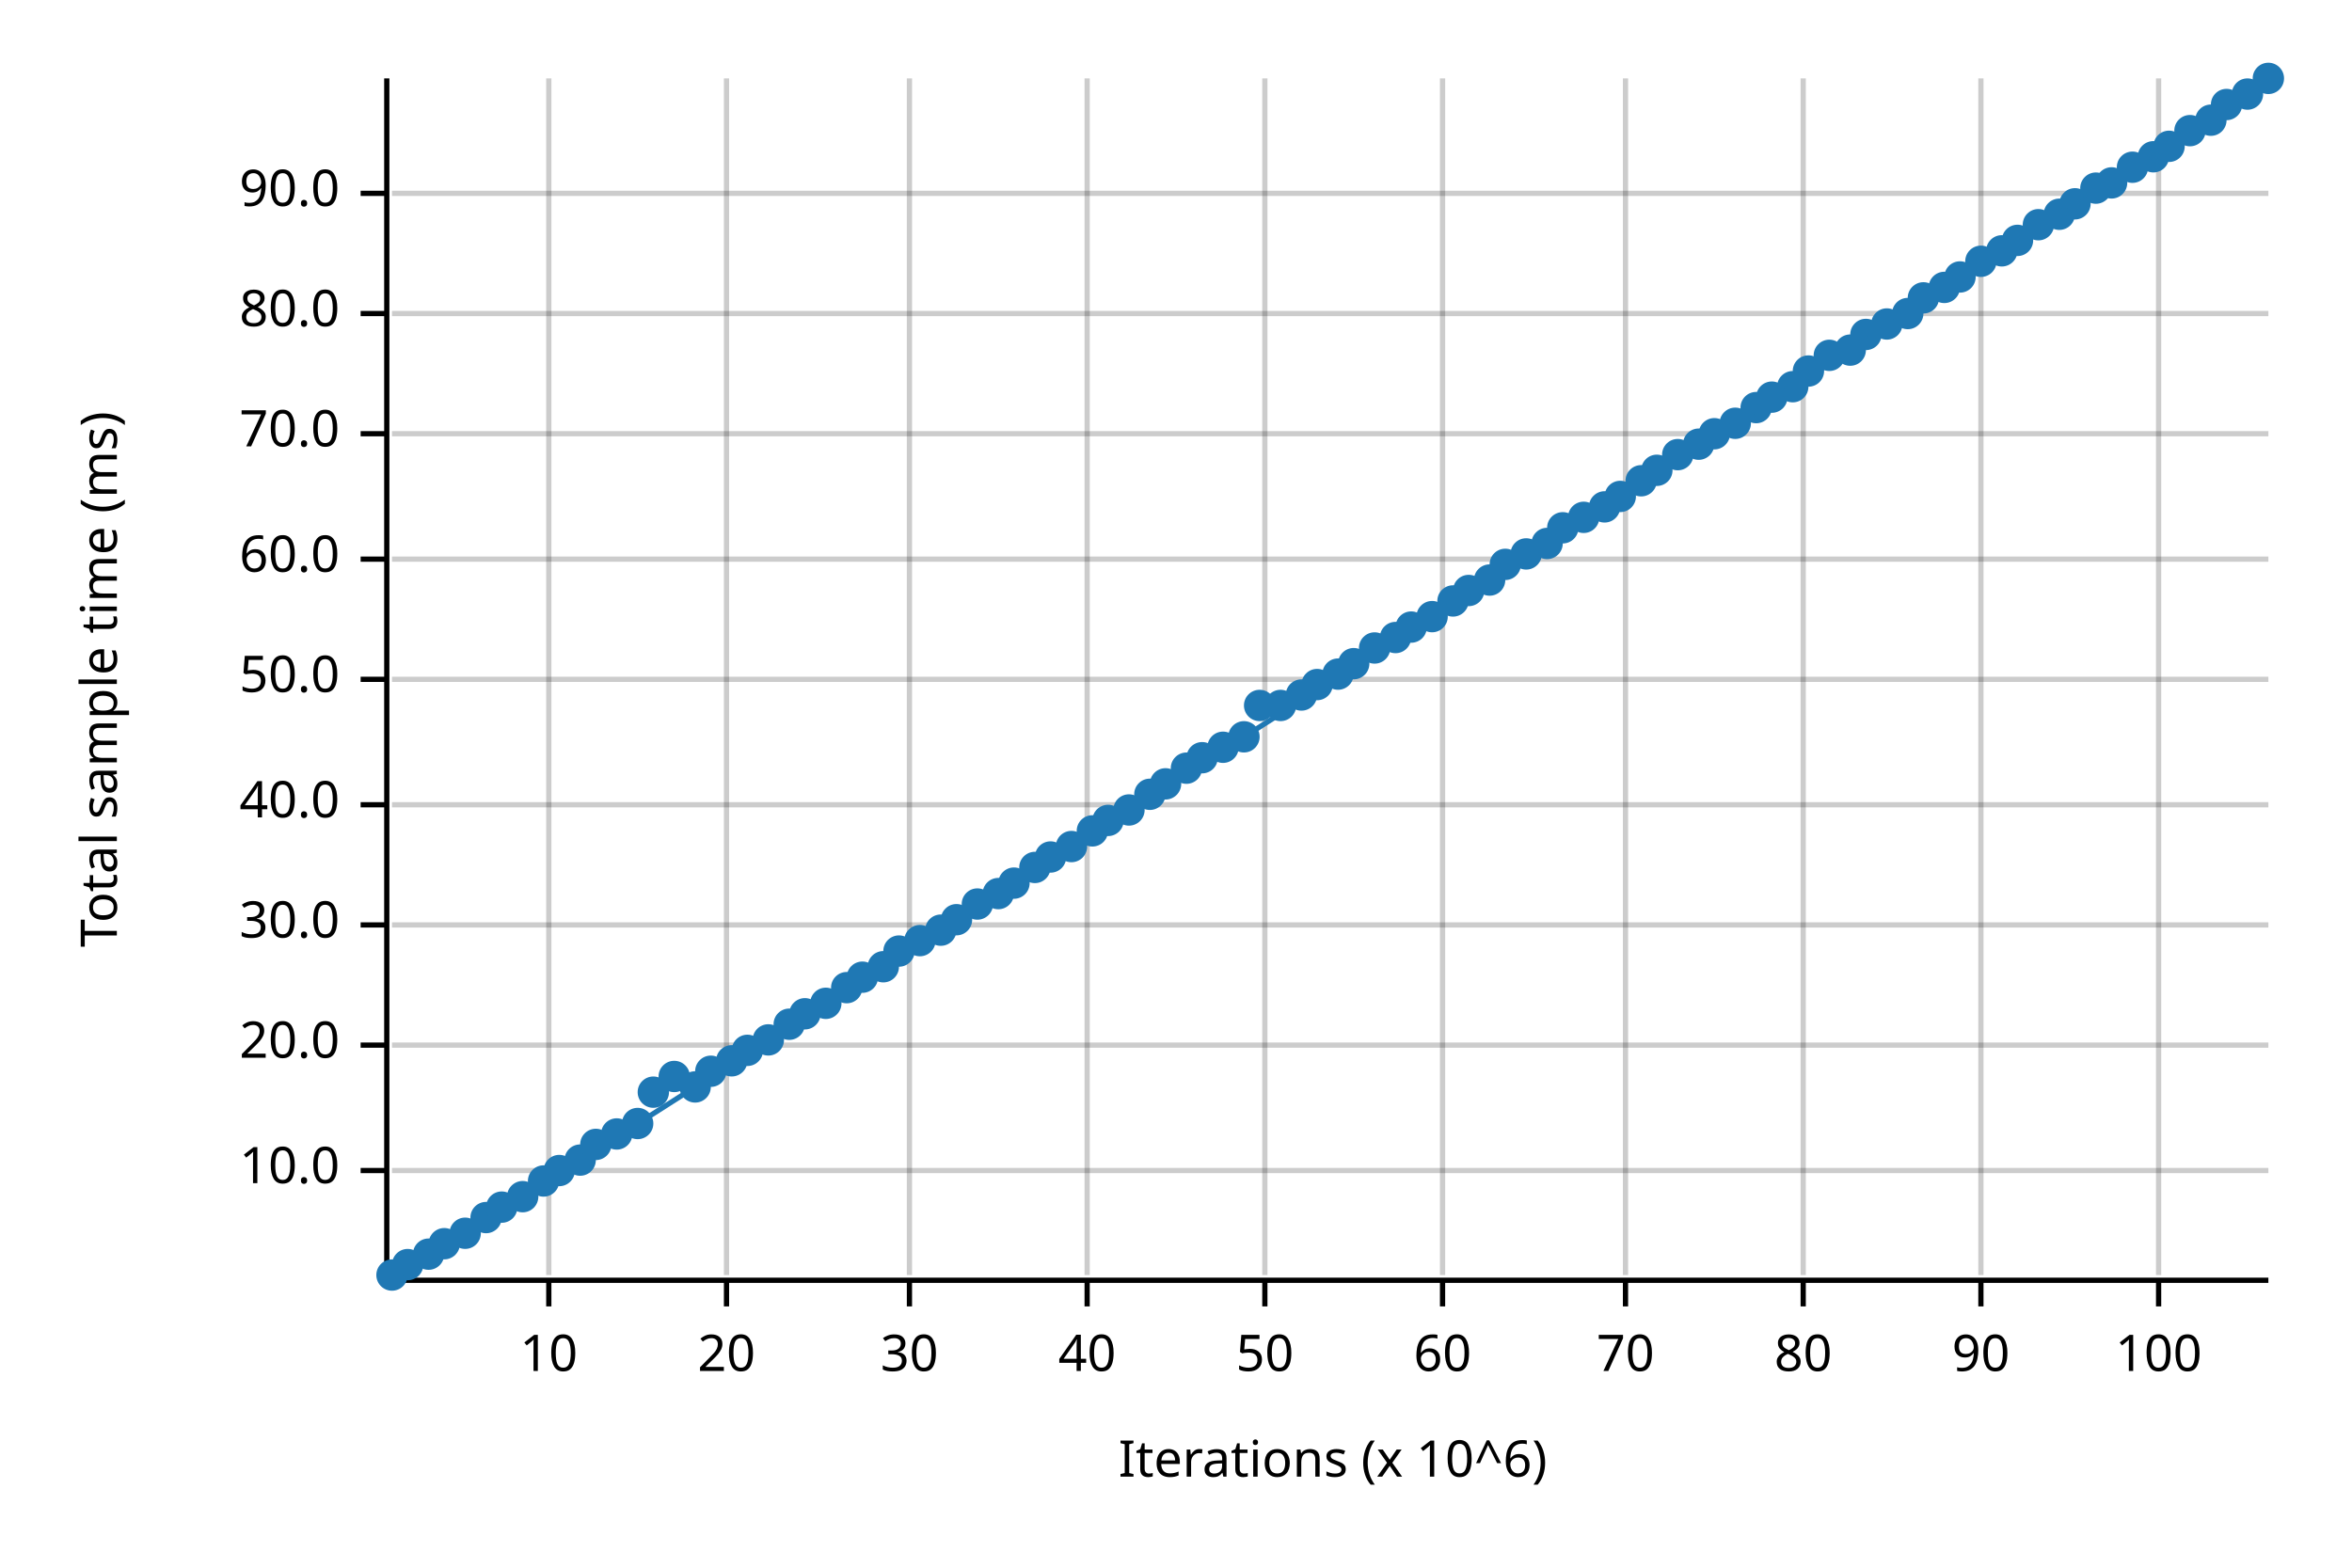
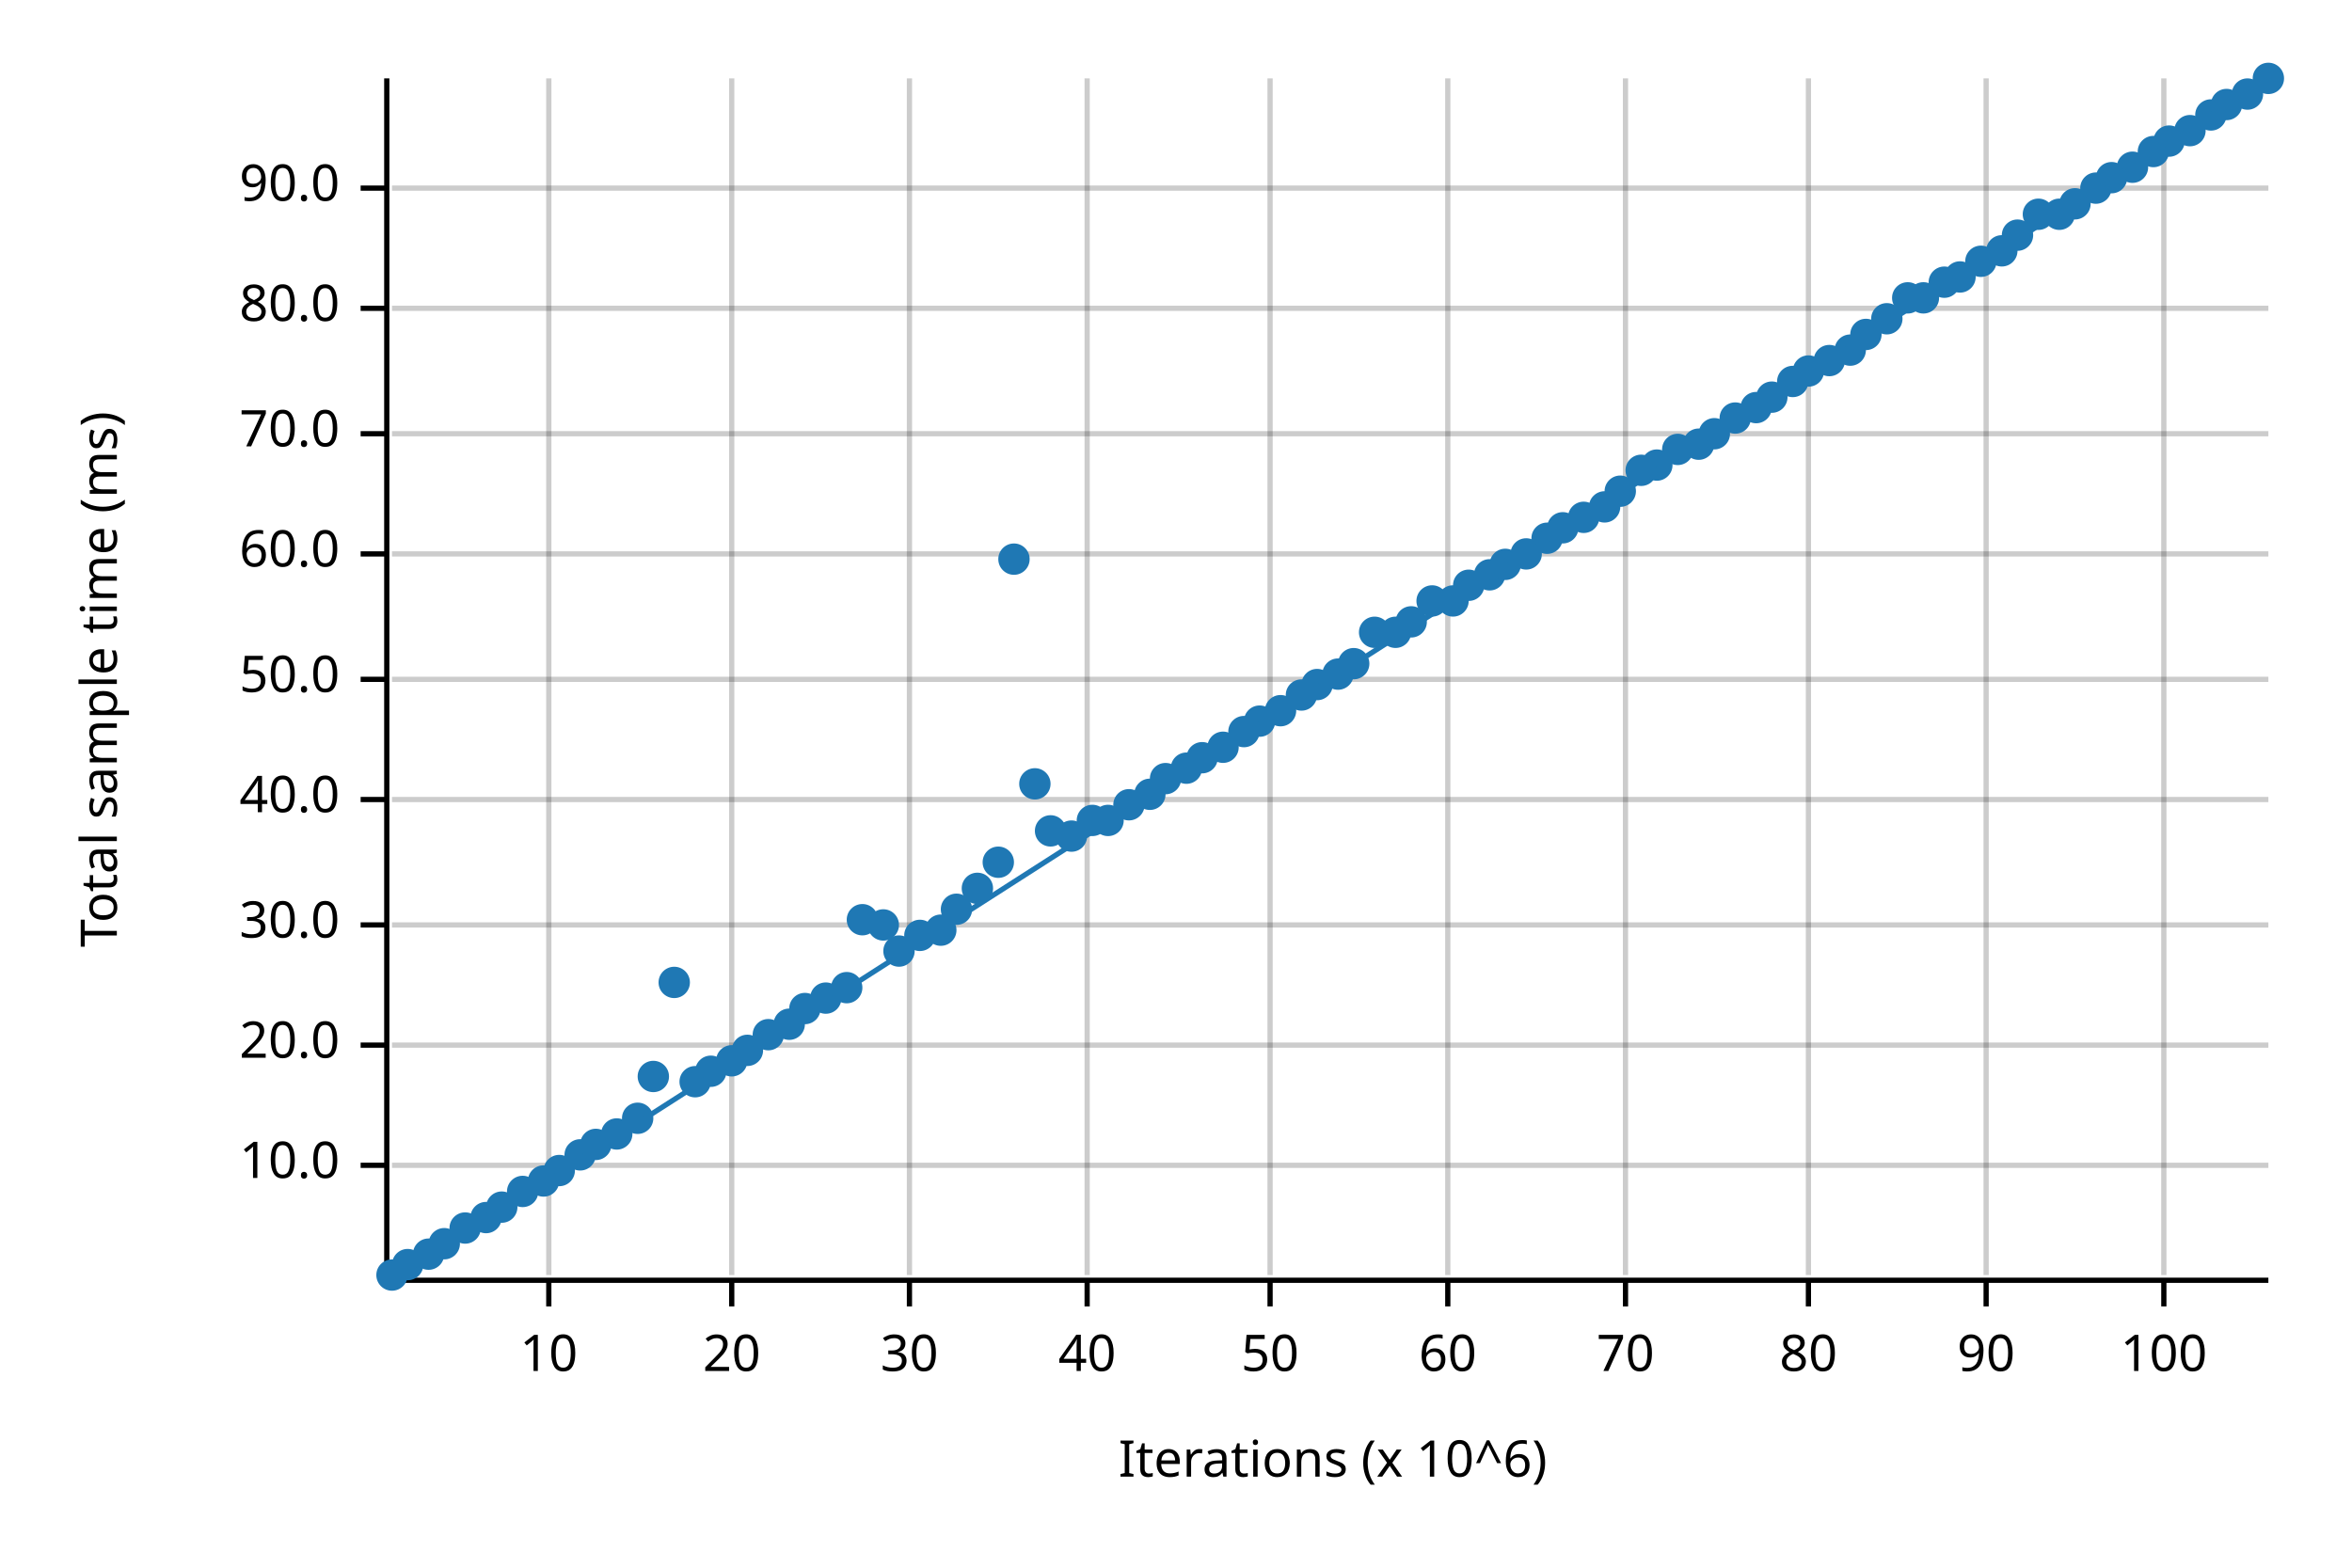
<svg xmlns="http://www.w3.org/2000/svg" width="450" height="300" viewBox="0 0 450 300">
  <text x="15" y="130" dy="0.76em" text-anchor="middle" font-family="sans-serif" font-size="9.677" opacity="1" fill="#000000" transform="rotate(270, 15, 130)">
Total sample time (ms)
</text>
  <text x="255" y="285" dy="-0.5ex" text-anchor="middle" font-family="sans-serif" font-size="9.677" opacity="1" fill="#000000">
Iterations (x 10^6)
</text>
  <line opacity="0.2" stroke="#000000" stroke-width="1" x1="105" y1="244" x2="105" y2="15" />
-   <line opacity="0.2" stroke="#000000" stroke-width="1" x1="139" y1="244" x2="139" y2="15" />
+   <line opacity="0.2" stroke="#000000" stroke-width="1" x1="140" y1="244" x2="140" y2="15" />
  <line opacity="0.2" stroke="#000000" stroke-width="1" x1="174" y1="244" x2="174" y2="15" />
  <line opacity="0.2" stroke="#000000" stroke-width="1" x1="208" y1="244" x2="208" y2="15" />
-   <line opacity="0.2" stroke="#000000" stroke-width="1" x1="242" y1="244" x2="242" y2="15" />
-   <line opacity="0.2" stroke="#000000" stroke-width="1" x1="276" y1="244" x2="276" y2="15" />
+   <line opacity="0.2" stroke="#000000" stroke-width="1" x1="243" y1="244" x2="243" y2="15" />
+   <line opacity="0.2" stroke="#000000" stroke-width="1" x1="277" y1="244" x2="277" y2="15" />
  <line opacity="0.2" stroke="#000000" stroke-width="1" x1="311" y1="244" x2="311" y2="15" />
-   <line opacity="0.2" stroke="#000000" stroke-width="1" x1="345" y1="244" x2="345" y2="15" />
-   <line opacity="0.2" stroke="#000000" stroke-width="1" x1="379" y1="244" x2="379" y2="15" />
-   <line opacity="0.2" stroke="#000000" stroke-width="1" x1="413" y1="244" x2="413" y2="15" />
-   <line opacity="0.2" stroke="#000000" stroke-width="1" x1="75" y1="224" x2="434" y2="224" />
+   <line opacity="0.2" stroke="#000000" stroke-width="1" x1="346" y1="244" x2="346" y2="15" />
+   <line opacity="0.2" stroke="#000000" stroke-width="1" x1="380" y1="244" x2="380" y2="15" />
+   <line opacity="0.2" stroke="#000000" stroke-width="1" x1="414" y1="244" x2="414" y2="15" />
+   <line opacity="0.2" stroke="#000000" stroke-width="1" x1="75" y1="223" x2="434" y2="223" />
  <line opacity="0.2" stroke="#000000" stroke-width="1" x1="75" y1="200" x2="434" y2="200" />
  <line opacity="0.2" stroke="#000000" stroke-width="1" x1="75" y1="177" x2="434" y2="177" />
-   <line opacity="0.2" stroke="#000000" stroke-width="1" x1="75" y1="154" x2="434" y2="154" />
+   <line opacity="0.2" stroke="#000000" stroke-width="1" x1="75" y1="153" x2="434" y2="153" />
  <line opacity="0.2" stroke="#000000" stroke-width="1" x1="75" y1="130" x2="434" y2="130" />
-   <line opacity="0.2" stroke="#000000" stroke-width="1" x1="75" y1="107" x2="434" y2="107" />
+   <line opacity="0.2" stroke="#000000" stroke-width="1" x1="75" y1="106" x2="434" y2="106" />
  <line opacity="0.2" stroke="#000000" stroke-width="1" x1="75" y1="83" x2="434" y2="83" />
-   <line opacity="0.2" stroke="#000000" stroke-width="1" x1="75" y1="60" x2="434" y2="60" />
-   <line opacity="0.2" stroke="#000000" stroke-width="1" x1="75" y1="37" x2="434" y2="37" />
+   <line opacity="0.2" stroke="#000000" stroke-width="1" x1="75" y1="59" x2="434" y2="59" />
+   <line opacity="0.2" stroke="#000000" stroke-width="1" x1="75" y1="36" x2="434" y2="36" />
  <polyline fill="none" opacity="1" stroke="#000000" stroke-width="1" points="74,15 74,244 " />
-   <text x="65" y="224" dy="0.5ex" text-anchor="end" font-family="sans-serif" font-size="9.677" opacity="1" fill="#000000">
+   <text x="65" y="223" dy="0.5ex" text-anchor="end" font-family="sans-serif" font-size="9.677" opacity="1" fill="#000000">
10.0
</text>
-   <polyline fill="none" opacity="1" stroke="#000000" stroke-width="1" points="69,224 74,224 " />
+   <polyline fill="none" opacity="1" stroke="#000000" stroke-width="1" points="69,223 74,223 " />
  <text x="65" y="200" dy="0.5ex" text-anchor="end" font-family="sans-serif" font-size="9.677" opacity="1" fill="#000000">
20.0
</text>
  <polyline fill="none" opacity="1" stroke="#000000" stroke-width="1" points="69,200 74,200 " />
  <text x="65" y="177" dy="0.5ex" text-anchor="end" font-family="sans-serif" font-size="9.677" opacity="1" fill="#000000">
30.0
</text>
  <polyline fill="none" opacity="1" stroke="#000000" stroke-width="1" points="69,177 74,177 " />
-   <text x="65" y="154" dy="0.5ex" text-anchor="end" font-family="sans-serif" font-size="9.677" opacity="1" fill="#000000">
+   <text x="65" y="153" dy="0.5ex" text-anchor="end" font-family="sans-serif" font-size="9.677" opacity="1" fill="#000000">
40.0
</text>
-   <polyline fill="none" opacity="1" stroke="#000000" stroke-width="1" points="69,154 74,154 " />
+   <polyline fill="none" opacity="1" stroke="#000000" stroke-width="1" points="69,153 74,153 " />
  <text x="65" y="130" dy="0.5ex" text-anchor="end" font-family="sans-serif" font-size="9.677" opacity="1" fill="#000000">
50.0
</text>
  <polyline fill="none" opacity="1" stroke="#000000" stroke-width="1" points="69,130 74,130 " />
-   <text x="65" y="107" dy="0.5ex" text-anchor="end" font-family="sans-serif" font-size="9.677" opacity="1" fill="#000000">
+   <text x="65" y="106" dy="0.5ex" text-anchor="end" font-family="sans-serif" font-size="9.677" opacity="1" fill="#000000">
60.0
</text>
-   <polyline fill="none" opacity="1" stroke="#000000" stroke-width="1" points="69,107 74,107 " />
+   <polyline fill="none" opacity="1" stroke="#000000" stroke-width="1" points="69,106 74,106 " />
  <text x="65" y="83" dy="0.5ex" text-anchor="end" font-family="sans-serif" font-size="9.677" opacity="1" fill="#000000">
70.0
</text>
  <polyline fill="none" opacity="1" stroke="#000000" stroke-width="1" points="69,83 74,83 " />
-   <text x="65" y="60" dy="0.5ex" text-anchor="end" font-family="sans-serif" font-size="9.677" opacity="1" fill="#000000">
+   <text x="65" y="59" dy="0.5ex" text-anchor="end" font-family="sans-serif" font-size="9.677" opacity="1" fill="#000000">
80.0
</text>
-   <polyline fill="none" opacity="1" stroke="#000000" stroke-width="1" points="69,60 74,60 " />
-   <text x="65" y="37" dy="0.5ex" text-anchor="end" font-family="sans-serif" font-size="9.677" opacity="1" fill="#000000">
+   <polyline fill="none" opacity="1" stroke="#000000" stroke-width="1" points="69,59 74,59 " />
+   <text x="65" y="36" dy="0.5ex" text-anchor="end" font-family="sans-serif" font-size="9.677" opacity="1" fill="#000000">
90.0
</text>
-   <polyline fill="none" opacity="1" stroke="#000000" stroke-width="1" points="69,37 74,37 " />
+   <polyline fill="none" opacity="1" stroke="#000000" stroke-width="1" points="69,36 74,36 " />
  <polyline fill="none" opacity="1" stroke="#000000" stroke-width="1" points="75,245 434,245 " />
  <text x="105" y="255" dy="0.76em" text-anchor="middle" font-family="sans-serif" font-size="9.677" opacity="1" fill="#000000">
10
</text>
  <polyline fill="none" opacity="1" stroke="#000000" stroke-width="1" points="105,245 105,250 " />
-   <text x="139" y="255" dy="0.76em" text-anchor="middle" font-family="sans-serif" font-size="9.677" opacity="1" fill="#000000">
+   <text x="140" y="255" dy="0.76em" text-anchor="middle" font-family="sans-serif" font-size="9.677" opacity="1" fill="#000000">
20
</text>
-   <polyline fill="none" opacity="1" stroke="#000000" stroke-width="1" points="139,245 139,250 " />
+   <polyline fill="none" opacity="1" stroke="#000000" stroke-width="1" points="140,245 140,250 " />
  <text x="174" y="255" dy="0.76em" text-anchor="middle" font-family="sans-serif" font-size="9.677" opacity="1" fill="#000000">
30
</text>
  <polyline fill="none" opacity="1" stroke="#000000" stroke-width="1" points="174,245 174,250 " />
  <text x="208" y="255" dy="0.76em" text-anchor="middle" font-family="sans-serif" font-size="9.677" opacity="1" fill="#000000">
40
</text>
  <polyline fill="none" opacity="1" stroke="#000000" stroke-width="1" points="208,245 208,250 " />
-   <text x="242" y="255" dy="0.76em" text-anchor="middle" font-family="sans-serif" font-size="9.677" opacity="1" fill="#000000">
+   <text x="243" y="255" dy="0.76em" text-anchor="middle" font-family="sans-serif" font-size="9.677" opacity="1" fill="#000000">
50
</text>
-   <polyline fill="none" opacity="1" stroke="#000000" stroke-width="1" points="242,245 242,250 " />
-   <text x="276" y="255" dy="0.76em" text-anchor="middle" font-family="sans-serif" font-size="9.677" opacity="1" fill="#000000">
+   <polyline fill="none" opacity="1" stroke="#000000" stroke-width="1" points="243,245 243,250 " />
+   <text x="277" y="255" dy="0.76em" text-anchor="middle" font-family="sans-serif" font-size="9.677" opacity="1" fill="#000000">
60
</text>
-   <polyline fill="none" opacity="1" stroke="#000000" stroke-width="1" points="276,245 276,250 " />
+   <polyline fill="none" opacity="1" stroke="#000000" stroke-width="1" points="277,245 277,250 " />
  <text x="311" y="255" dy="0.76em" text-anchor="middle" font-family="sans-serif" font-size="9.677" opacity="1" fill="#000000">
70
</text>
  <polyline fill="none" opacity="1" stroke="#000000" stroke-width="1" points="311,245 311,250 " />
-   <text x="345" y="255" dy="0.76em" text-anchor="middle" font-family="sans-serif" font-size="9.677" opacity="1" fill="#000000">
+   <text x="346" y="255" dy="0.76em" text-anchor="middle" font-family="sans-serif" font-size="9.677" opacity="1" fill="#000000">
80
</text>
-   <polyline fill="none" opacity="1" stroke="#000000" stroke-width="1" points="345,245 345,250 " />
-   <text x="379" y="255" dy="0.76em" text-anchor="middle" font-family="sans-serif" font-size="9.677" opacity="1" fill="#000000">
+   <polyline fill="none" opacity="1" stroke="#000000" stroke-width="1" points="346,245 346,250 " />
+   <text x="380" y="255" dy="0.76em" text-anchor="middle" font-family="sans-serif" font-size="9.677" opacity="1" fill="#000000">
90
</text>
-   <polyline fill="none" opacity="1" stroke="#000000" stroke-width="1" points="379,245 379,250 " />
-   <text x="413" y="255" dy="0.76em" text-anchor="middle" font-family="sans-serif" font-size="9.677" opacity="1" fill="#000000">
+   <polyline fill="none" opacity="1" stroke="#000000" stroke-width="1" points="380,245 380,250 " />
+   <text x="414" y="255" dy="0.76em" text-anchor="middle" font-family="sans-serif" font-size="9.677" opacity="1" fill="#000000">
100
</text>
-   <polyline fill="none" opacity="1" stroke="#000000" stroke-width="1" points="413,245 413,250 " />
+   <polyline fill="none" opacity="1" stroke="#000000" stroke-width="1" points="414,245 414,250 " />
  <circle cx="75" cy="244" r="3" opacity="1" fill="#1F78B4" stroke="none" stroke-width="1" />
  <circle cx="78" cy="242" r="3" opacity="1" fill="#1F78B4" stroke="none" stroke-width="1" />
  <circle cx="82" cy="240" r="3" opacity="1" fill="#1F78B4" stroke="none" stroke-width="1" />
  <circle cx="85" cy="238" r="3" opacity="1" fill="#1F78B4" stroke="none" stroke-width="1" />
-   <circle cx="89" cy="236" r="3" opacity="1" fill="#1F78B4" stroke="none" stroke-width="1" />
+   <circle cx="89" cy="235" r="3" opacity="1" fill="#1F78B4" stroke="none" stroke-width="1" />
  <circle cx="93" cy="233" r="3" opacity="1" fill="#1F78B4" stroke="none" stroke-width="1" />
  <circle cx="96" cy="231" r="3" opacity="1" fill="#1F78B4" stroke="none" stroke-width="1" />
-   <circle cx="100" cy="229" r="3" opacity="1" fill="#1F78B4" stroke="none" stroke-width="1" />
+   <circle cx="100" cy="228" r="3" opacity="1" fill="#1F78B4" stroke="none" stroke-width="1" />
  <circle cx="104" cy="226" r="3" opacity="1" fill="#1F78B4" stroke="none" stroke-width="1" />
  <circle cx="107" cy="224" r="3" opacity="1" fill="#1F78B4" stroke="none" stroke-width="1" />
-   <circle cx="111" cy="222" r="3" opacity="1" fill="#1F78B4" stroke="none" stroke-width="1" />
+   <circle cx="111" cy="221" r="3" opacity="1" fill="#1F78B4" stroke="none" stroke-width="1" />
  <circle cx="114" cy="219" r="3" opacity="1" fill="#1F78B4" stroke="none" stroke-width="1" />
  <circle cx="118" cy="217" r="3" opacity="1" fill="#1F78B4" stroke="none" stroke-width="1" />
-   <circle cx="122" cy="215" r="3" opacity="1" fill="#1F78B4" stroke="none" stroke-width="1" />
-   <circle cx="125" cy="209" r="3" opacity="1" fill="#1F78B4" stroke="none" stroke-width="1" />
-   <circle cx="129" cy="206" r="3" opacity="1" fill="#1F78B4" stroke="none" stroke-width="1" />
-   <circle cx="133" cy="208" r="3" opacity="1" fill="#1F78B4" stroke="none" stroke-width="1" />
+   <circle cx="122" cy="214" r="3" opacity="1" fill="#1F78B4" stroke="none" stroke-width="1" />
+   <circle cx="125" cy="206" r="3" opacity="1" fill="#1F78B4" stroke="none" stroke-width="1" />
+   <circle cx="129" cy="188" r="3" opacity="1" fill="#1F78B4" stroke="none" stroke-width="1" />
+   <circle cx="133" cy="207" r="3" opacity="1" fill="#1F78B4" stroke="none" stroke-width="1" />
  <circle cx="136" cy="205" r="3" opacity="1" fill="#1F78B4" stroke="none" stroke-width="1" />
  <circle cx="140" cy="203" r="3" opacity="1" fill="#1F78B4" stroke="none" stroke-width="1" />
  <circle cx="143" cy="201" r="3" opacity="1" fill="#1F78B4" stroke="none" stroke-width="1" />
-   <circle cx="147" cy="199" r="3" opacity="1" fill="#1F78B4" stroke="none" stroke-width="1" />
+   <circle cx="147" cy="198" r="3" opacity="1" fill="#1F78B4" stroke="none" stroke-width="1" />
  <circle cx="151" cy="196" r="3" opacity="1" fill="#1F78B4" stroke="none" stroke-width="1" />
-   <circle cx="154" cy="194" r="3" opacity="1" fill="#1F78B4" stroke="none" stroke-width="1" />
-   <circle cx="158" cy="192" r="3" opacity="1" fill="#1F78B4" stroke="none" stroke-width="1" />
+   <circle cx="154" cy="193" r="3" opacity="1" fill="#1F78B4" stroke="none" stroke-width="1" />
+   <circle cx="158" cy="191" r="3" opacity="1" fill="#1F78B4" stroke="none" stroke-width="1" />
  <circle cx="162" cy="189" r="3" opacity="1" fill="#1F78B4" stroke="none" stroke-width="1" />
-   <circle cx="165" cy="187" r="3" opacity="1" fill="#1F78B4" stroke="none" stroke-width="1" />
-   <circle cx="169" cy="185" r="3" opacity="1" fill="#1F78B4" stroke="none" stroke-width="1" />
+   <circle cx="165" cy="176" r="3" opacity="1" fill="#1F78B4" stroke="none" stroke-width="1" />
+   <circle cx="169" cy="177" r="3" opacity="1" fill="#1F78B4" stroke="none" stroke-width="1" />
  <circle cx="172" cy="182" r="3" opacity="1" fill="#1F78B4" stroke="none" stroke-width="1" />
-   <circle cx="176" cy="180" r="3" opacity="1" fill="#1F78B4" stroke="none" stroke-width="1" />
+   <circle cx="176" cy="179" r="3" opacity="1" fill="#1F78B4" stroke="none" stroke-width="1" />
  <circle cx="180" cy="178" r="3" opacity="1" fill="#1F78B4" stroke="none" stroke-width="1" />
-   <circle cx="183" cy="176" r="3" opacity="1" fill="#1F78B4" stroke="none" stroke-width="1" />
-   <circle cx="187" cy="173" r="3" opacity="1" fill="#1F78B4" stroke="none" stroke-width="1" />
-   <circle cx="191" cy="171" r="3" opacity="1" fill="#1F78B4" stroke="none" stroke-width="1" />
-   <circle cx="194" cy="169" r="3" opacity="1" fill="#1F78B4" stroke="none" stroke-width="1" />
-   <circle cx="198" cy="166" r="3" opacity="1" fill="#1F78B4" stroke="none" stroke-width="1" />
-   <circle cx="201" cy="164" r="3" opacity="1" fill="#1F78B4" stroke="none" stroke-width="1" />
-   <circle cx="205" cy="162" r="3" opacity="1" fill="#1F78B4" stroke="none" stroke-width="1" />
-   <circle cx="209" cy="159" r="3" opacity="1" fill="#1F78B4" stroke="none" stroke-width="1" />
+   <circle cx="183" cy="174" r="3" opacity="1" fill="#1F78B4" stroke="none" stroke-width="1" />
+   <circle cx="187" cy="170" r="3" opacity="1" fill="#1F78B4" stroke="none" stroke-width="1" />
+   <circle cx="191" cy="165" r="3" opacity="1" fill="#1F78B4" stroke="none" stroke-width="1" />
+   <circle cx="194" cy="107" r="3" opacity="1" fill="#1F78B4" stroke="none" stroke-width="1" />
+   <circle cx="198" cy="150" r="3" opacity="1" fill="#1F78B4" stroke="none" stroke-width="1" />
+   <circle cx="201" cy="159" r="3" opacity="1" fill="#1F78B4" stroke="none" stroke-width="1" />
+   <circle cx="205" cy="160" r="3" opacity="1" fill="#1F78B4" stroke="none" stroke-width="1" />
+   <circle cx="209" cy="157" r="3" opacity="1" fill="#1F78B4" stroke="none" stroke-width="1" />
  <circle cx="212" cy="157" r="3" opacity="1" fill="#1F78B4" stroke="none" stroke-width="1" />
-   <circle cx="216" cy="155" r="3" opacity="1" fill="#1F78B4" stroke="none" stroke-width="1" />
+   <circle cx="216" cy="154" r="3" opacity="1" fill="#1F78B4" stroke="none" stroke-width="1" />
  <circle cx="220" cy="152" r="3" opacity="1" fill="#1F78B4" stroke="none" stroke-width="1" />
-   <circle cx="223" cy="150" r="3" opacity="1" fill="#1F78B4" stroke="none" stroke-width="1" />
+   <circle cx="223" cy="149" r="3" opacity="1" fill="#1F78B4" stroke="none" stroke-width="1" />
  <circle cx="227" cy="147" r="3" opacity="1" fill="#1F78B4" stroke="none" stroke-width="1" />
  <circle cx="230" cy="145" r="3" opacity="1" fill="#1F78B4" stroke="none" stroke-width="1" />
  <circle cx="234" cy="143" r="3" opacity="1" fill="#1F78B4" stroke="none" stroke-width="1" />
-   <circle cx="238" cy="141" r="3" opacity="1" fill="#1F78B4" stroke="none" stroke-width="1" />
-   <circle cx="241" cy="135" r="3" opacity="1" fill="#1F78B4" stroke="none" stroke-width="1" />
-   <circle cx="245" cy="135" r="3" opacity="1" fill="#1F78B4" stroke="none" stroke-width="1" />
+   <circle cx="238" cy="140" r="3" opacity="1" fill="#1F78B4" stroke="none" stroke-width="1" />
+   <circle cx="241" cy="138" r="3" opacity="1" fill="#1F78B4" stroke="none" stroke-width="1" />
+   <circle cx="245" cy="136" r="3" opacity="1" fill="#1F78B4" stroke="none" stroke-width="1" />
  <circle cx="249" cy="133" r="3" opacity="1" fill="#1F78B4" stroke="none" stroke-width="1" />
  <circle cx="252" cy="131" r="3" opacity="1" fill="#1F78B4" stroke="none" stroke-width="1" />
  <circle cx="256" cy="129" r="3" opacity="1" fill="#1F78B4" stroke="none" stroke-width="1" />
  <circle cx="259" cy="127" r="3" opacity="1" fill="#1F78B4" stroke="none" stroke-width="1" />
-   <circle cx="263" cy="124" r="3" opacity="1" fill="#1F78B4" stroke="none" stroke-width="1" />
-   <circle cx="267" cy="122" r="3" opacity="1" fill="#1F78B4" stroke="none" stroke-width="1" />
-   <circle cx="270" cy="120" r="3" opacity="1" fill="#1F78B4" stroke="none" stroke-width="1" />
-   <circle cx="274" cy="118" r="3" opacity="1" fill="#1F78B4" stroke="none" stroke-width="1" />
+   <circle cx="263" cy="121" r="3" opacity="1" fill="#1F78B4" stroke="none" stroke-width="1" />
+   <circle cx="267" cy="121" r="3" opacity="1" fill="#1F78B4" stroke="none" stroke-width="1" />
+   <circle cx="270" cy="119" r="3" opacity="1" fill="#1F78B4" stroke="none" stroke-width="1" />
+   <circle cx="274" cy="115" r="3" opacity="1" fill="#1F78B4" stroke="none" stroke-width="1" />
  <circle cx="278" cy="115" r="3" opacity="1" fill="#1F78B4" stroke="none" stroke-width="1" />
-   <circle cx="281" cy="113" r="3" opacity="1" fill="#1F78B4" stroke="none" stroke-width="1" />
-   <circle cx="285" cy="111" r="3" opacity="1" fill="#1F78B4" stroke="none" stroke-width="1" />
+   <circle cx="281" cy="112" r="3" opacity="1" fill="#1F78B4" stroke="none" stroke-width="1" />
+   <circle cx="285" cy="110" r="3" opacity="1" fill="#1F78B4" stroke="none" stroke-width="1" />
  <circle cx="288" cy="108" r="3" opacity="1" fill="#1F78B4" stroke="none" stroke-width="1" />
  <circle cx="292" cy="106" r="3" opacity="1" fill="#1F78B4" stroke="none" stroke-width="1" />
-   <circle cx="296" cy="104" r="3" opacity="1" fill="#1F78B4" stroke="none" stroke-width="1" />
+   <circle cx="296" cy="103" r="3" opacity="1" fill="#1F78B4" stroke="none" stroke-width="1" />
  <circle cx="299" cy="101" r="3" opacity="1" fill="#1F78B4" stroke="none" stroke-width="1" />
  <circle cx="303" cy="99" r="3" opacity="1" fill="#1F78B4" stroke="none" stroke-width="1" />
  <circle cx="307" cy="97" r="3" opacity="1" fill="#1F78B4" stroke="none" stroke-width="1" />
-   <circle cx="310" cy="95" r="3" opacity="1" fill="#1F78B4" stroke="none" stroke-width="1" />
-   <circle cx="314" cy="92" r="3" opacity="1" fill="#1F78B4" stroke="none" stroke-width="1" />
-   <circle cx="317" cy="90" r="3" opacity="1" fill="#1F78B4" stroke="none" stroke-width="1" />
-   <circle cx="321" cy="87" r="3" opacity="1" fill="#1F78B4" stroke="none" stroke-width="1" />
+   <circle cx="310" cy="94" r="3" opacity="1" fill="#1F78B4" stroke="none" stroke-width="1" />
+   <circle cx="314" cy="90" r="3" opacity="1" fill="#1F78B4" stroke="none" stroke-width="1" />
+   <circle cx="317" cy="89" r="3" opacity="1" fill="#1F78B4" stroke="none" stroke-width="1" />
+   <circle cx="321" cy="86" r="3" opacity="1" fill="#1F78B4" stroke="none" stroke-width="1" />
  <circle cx="325" cy="85" r="3" opacity="1" fill="#1F78B4" stroke="none" stroke-width="1" />
  <circle cx="328" cy="83" r="3" opacity="1" fill="#1F78B4" stroke="none" stroke-width="1" />
-   <circle cx="332" cy="81" r="3" opacity="1" fill="#1F78B4" stroke="none" stroke-width="1" />
+   <circle cx="332" cy="80" r="3" opacity="1" fill="#1F78B4" stroke="none" stroke-width="1" />
  <circle cx="336" cy="78" r="3" opacity="1" fill="#1F78B4" stroke="none" stroke-width="1" />
  <circle cx="339" cy="76" r="3" opacity="1" fill="#1F78B4" stroke="none" stroke-width="1" />
-   <circle cx="343" cy="74" r="3" opacity="1" fill="#1F78B4" stroke="none" stroke-width="1" />
+   <circle cx="343" cy="73" r="3" opacity="1" fill="#1F78B4" stroke="none" stroke-width="1" />
  <circle cx="346" cy="71" r="3" opacity="1" fill="#1F78B4" stroke="none" stroke-width="1" />
-   <circle cx="350" cy="68" r="3" opacity="1" fill="#1F78B4" stroke="none" stroke-width="1" />
+   <circle cx="350" cy="69" r="3" opacity="1" fill="#1F78B4" stroke="none" stroke-width="1" />
  <circle cx="354" cy="67" r="3" opacity="1" fill="#1F78B4" stroke="none" stroke-width="1" />
  <circle cx="357" cy="64" r="3" opacity="1" fill="#1F78B4" stroke="none" stroke-width="1" />
-   <circle cx="361" cy="62" r="3" opacity="1" fill="#1F78B4" stroke="none" stroke-width="1" />
-   <circle cx="365" cy="60" r="3" opacity="1" fill="#1F78B4" stroke="none" stroke-width="1" />
+   <circle cx="361" cy="61" r="3" opacity="1" fill="#1F78B4" stroke="none" stroke-width="1" />
+   <circle cx="365" cy="57" r="3" opacity="1" fill="#1F78B4" stroke="none" stroke-width="1" />
  <circle cx="368" cy="57" r="3" opacity="1" fill="#1F78B4" stroke="none" stroke-width="1" />
-   <circle cx="372" cy="55" r="3" opacity="1" fill="#1F78B4" stroke="none" stroke-width="1" />
+   <circle cx="372" cy="54" r="3" opacity="1" fill="#1F78B4" stroke="none" stroke-width="1" />
  <circle cx="375" cy="53" r="3" opacity="1" fill="#1F78B4" stroke="none" stroke-width="1" />
  <circle cx="379" cy="50" r="3" opacity="1" fill="#1F78B4" stroke="none" stroke-width="1" />
  <circle cx="383" cy="48" r="3" opacity="1" fill="#1F78B4" stroke="none" stroke-width="1" />
-   <circle cx="386" cy="46" r="3" opacity="1" fill="#1F78B4" stroke="none" stroke-width="1" />
-   <circle cx="390" cy="43" r="3" opacity="1" fill="#1F78B4" stroke="none" stroke-width="1" />
+   <circle cx="386" cy="45" r="3" opacity="1" fill="#1F78B4" stroke="none" stroke-width="1" />
+   <circle cx="390" cy="41" r="3" opacity="1" fill="#1F78B4" stroke="none" stroke-width="1" />
  <circle cx="394" cy="41" r="3" opacity="1" fill="#1F78B4" stroke="none" stroke-width="1" />
  <circle cx="397" cy="39" r="3" opacity="1" fill="#1F78B4" stroke="none" stroke-width="1" />
  <circle cx="401" cy="36" r="3" opacity="1" fill="#1F78B4" stroke="none" stroke-width="1" />
-   <circle cx="404" cy="35" r="3" opacity="1" fill="#1F78B4" stroke="none" stroke-width="1" />
+   <circle cx="404" cy="34" r="3" opacity="1" fill="#1F78B4" stroke="none" stroke-width="1" />
  <circle cx="408" cy="32" r="3" opacity="1" fill="#1F78B4" stroke="none" stroke-width="1" />
-   <circle cx="412" cy="30" r="3" opacity="1" fill="#1F78B4" stroke="none" stroke-width="1" />
-   <circle cx="415" cy="28" r="3" opacity="1" fill="#1F78B4" stroke="none" stroke-width="1" />
+   <circle cx="412" cy="29" r="3" opacity="1" fill="#1F78B4" stroke="none" stroke-width="1" />
+   <circle cx="415" cy="27" r="3" opacity="1" fill="#1F78B4" stroke="none" stroke-width="1" />
  <circle cx="419" cy="25" r="3" opacity="1" fill="#1F78B4" stroke="none" stroke-width="1" />
-   <circle cx="423" cy="23" r="3" opacity="1" fill="#1F78B4" stroke="none" stroke-width="1" />
+   <circle cx="423" cy="22" r="3" opacity="1" fill="#1F78B4" stroke="none" stroke-width="1" />
  <circle cx="426" cy="20" r="3" opacity="1" fill="#1F78B4" stroke="none" stroke-width="1" />
  <circle cx="430" cy="18" r="3" opacity="1" fill="#1F78B4" stroke="none" stroke-width="1" />
  <circle cx="434" cy="15" r="3" opacity="1" fill="#1F78B4" stroke="none" stroke-width="1" />
-   <polyline fill="none" opacity="1" stroke="#1F78B4" stroke-width="1" points="75,245 434,16 " />
-   <polygon opacity="0.25" fill="#1F78B4" points="75,245 434,16 434,16 " />
+   <polyline fill="none" opacity="1" stroke="#1F78B4" stroke-width="1" points="75,245 434,15 " />
+   <polygon opacity="0.25" fill="#1F78B4" points="75,245 434,15 434,15 " />
</svg>
